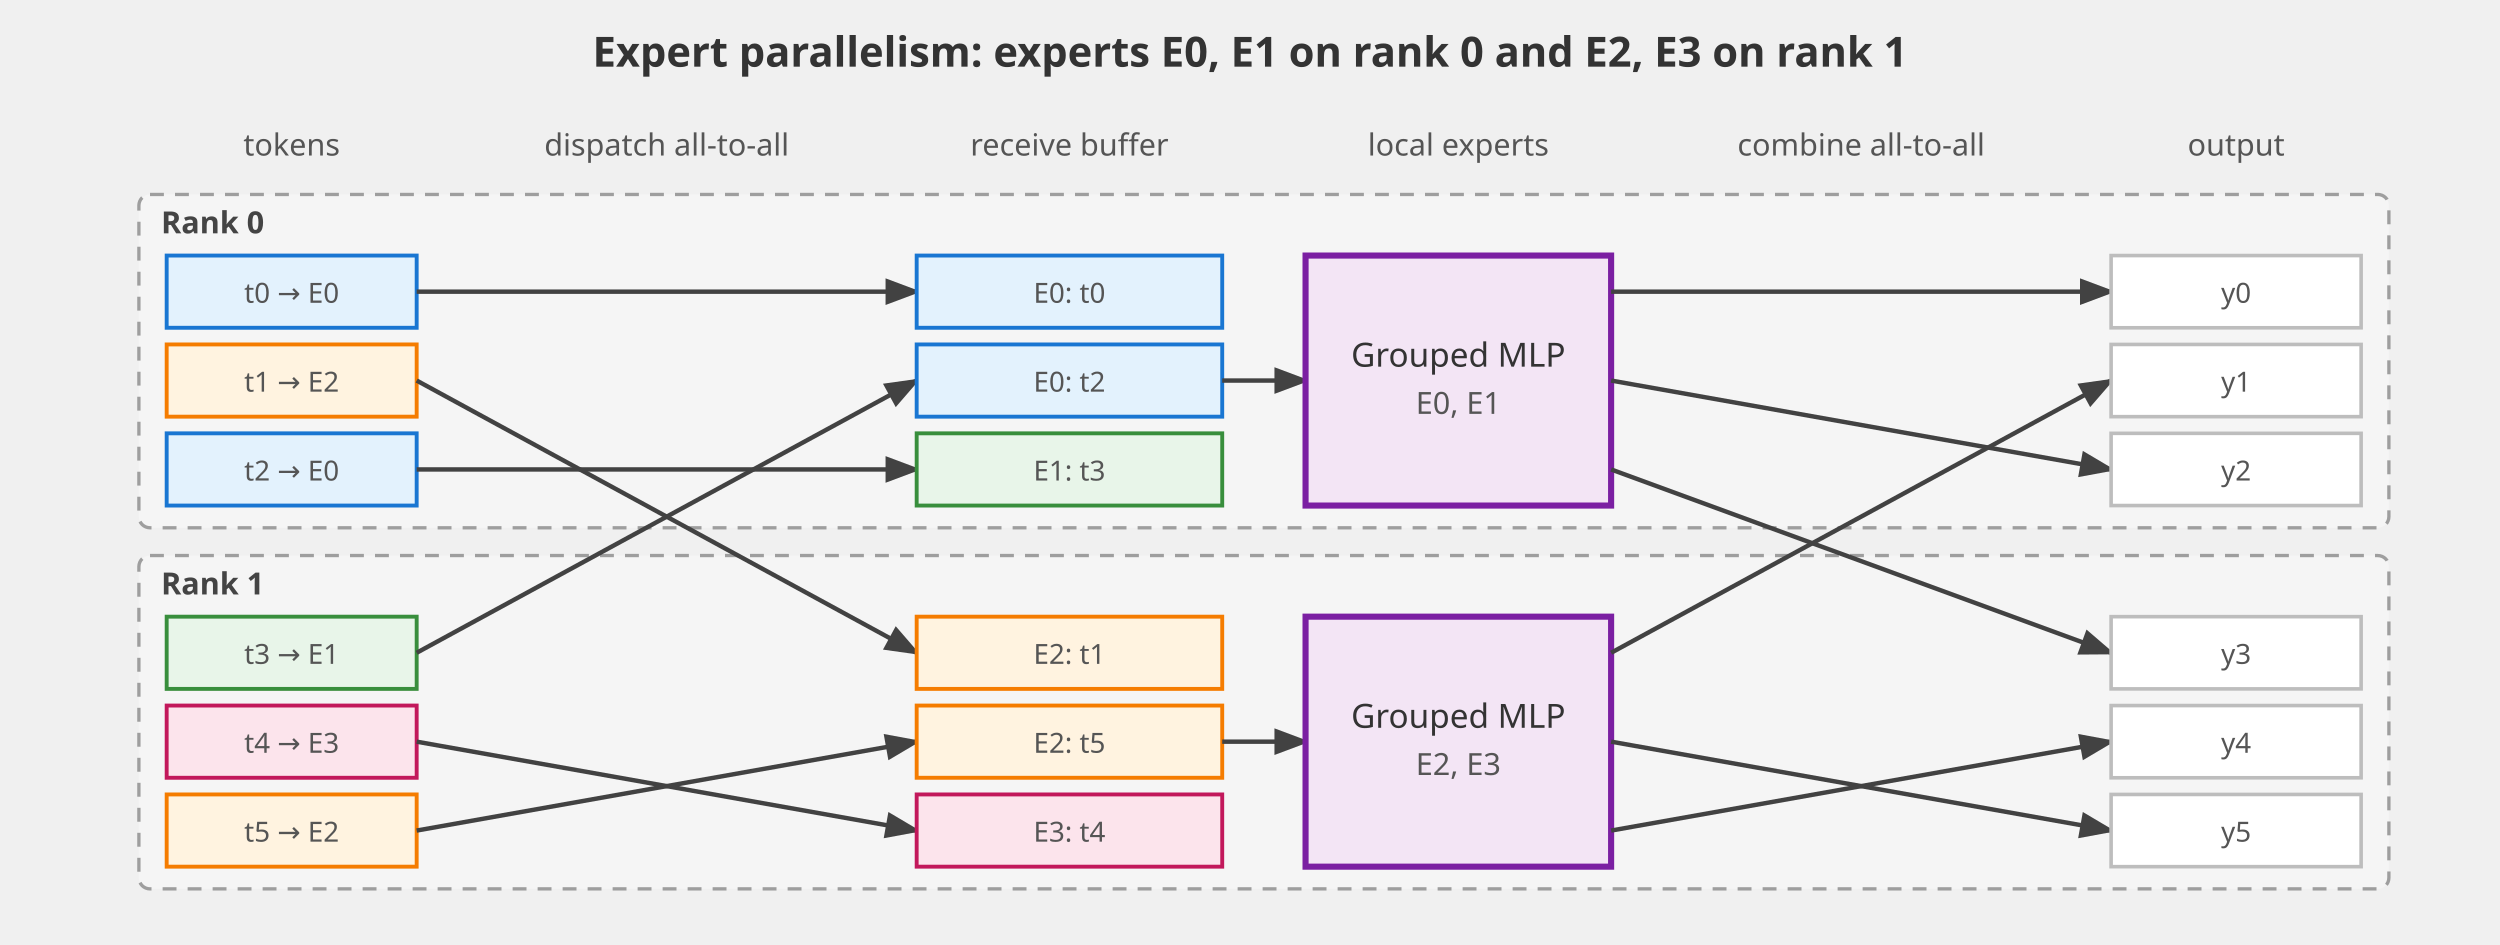
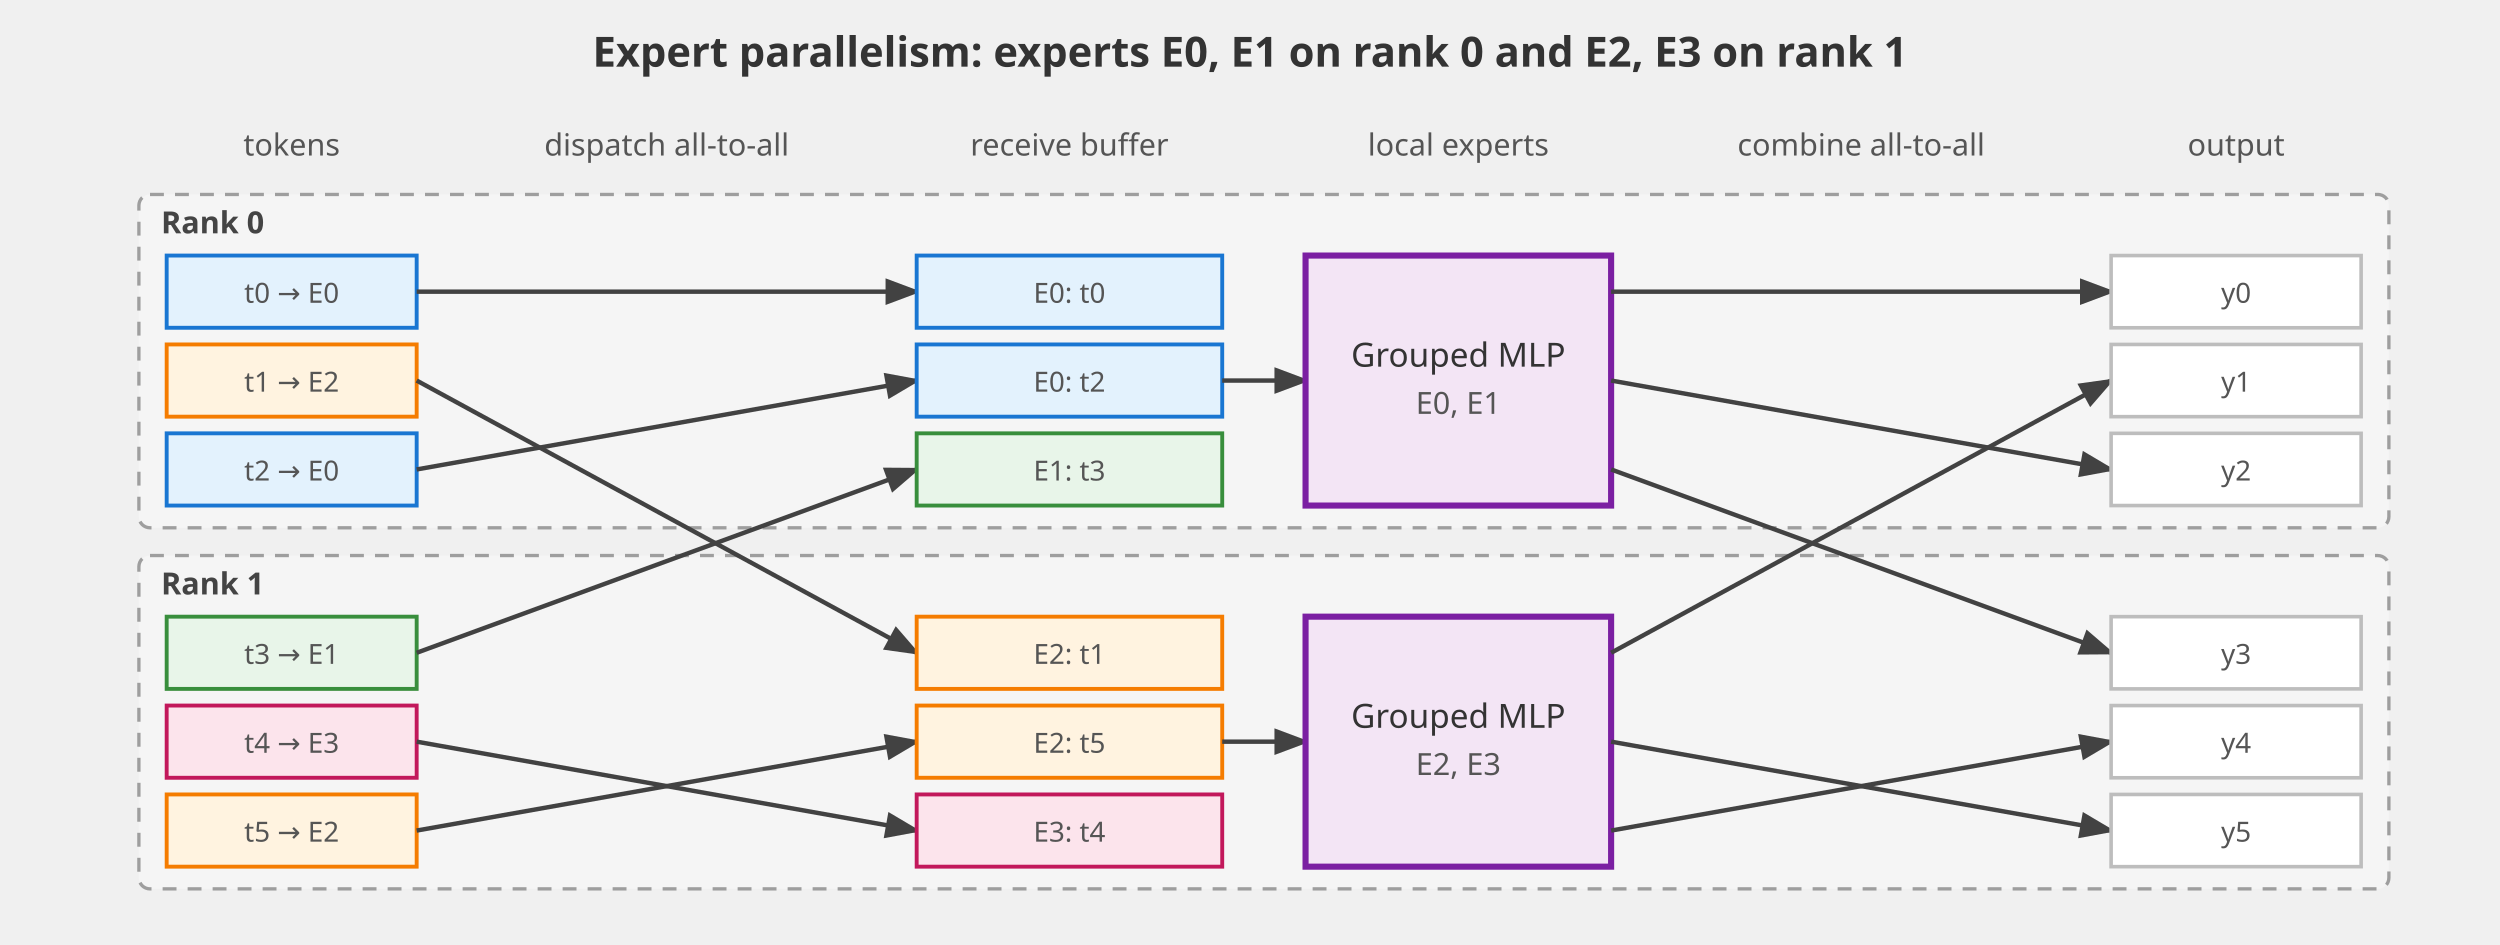
<svg xmlns="http://www.w3.org/2000/svg" viewBox="0 0 900 340" width="100%" style="max-width: 900px;">
  <defs>
    <style>
      .section-title { font: bold 15px sans-serif; fill: #333; text-anchor: middle; }
      .label { font: 12px sans-serif; fill: #333; text-anchor: middle; }
      .small-label { font: 11px sans-serif; fill: #555; text-anchor: middle; }
      .tiny-label { font: 10px sans-serif; fill: #555; text-anchor: middle; }
      .rank-label { font: bold 11px sans-serif; fill: #444; text-anchor: start; }
      .expert-e0 { fill: #e3f2fd; stroke: #1976d2; stroke-width: 1.4; }
      .expert-e1 { fill: #e8f5e9; stroke: #388e3c; stroke-width: 1.4; }
      .expert-e2 { fill: #fff3e0; stroke: #f57c00; stroke-width: 1.4; }
      .expert-e3 { fill: #fce4ec; stroke: #c2185b; stroke-width: 1.4; }
      .stage { fill: #f3e5f5; stroke: #7b1fa2; stroke-width: 2.2; }
      .box { fill: #ffffff; stroke: #bdbdbd; stroke-width: 1.3; }
      .panel { fill: #f5f5f5; stroke: #9e9e9e; stroke-width: 1.2; stroke-dasharray: 5 4; }
      .arrow { stroke: #424242; stroke-width: 1.6; fill: none; marker-end: url(#ah); }
+       .chip { stroke-width: 1.6; }
    </style>
    <marker id="ah" markerWidth="8" markerHeight="6" refX="7" refY="3" orient="auto">
      <polygon points="0 0, 8 3, 0 6" fill="#424242" />
    </marker>
  </defs>
  <text x="450" y="24" class="section-title">Expert parallelism: experts E0, E1 on rank 0 and E2, E3 on rank 1</text>
  <text x="105" y="56" class="small-label">tokens</text>
  <text x="240" y="56" class="small-label">dispatch all-to-all</text>
  <text x="385" y="56" class="small-label">receive buffer</text>
  <text x="525" y="56" class="small-label">local experts</text>
  <text x="670" y="56" class="small-label">combine all-to-all</text>
  <text x="805" y="56" class="small-label">output</text>
  <rect x="50" y="70" width="810" height="120" rx="4" class="panel" />
  <text x="58" y="84" class="rank-label">Rank 0</text>
  <rect x="50" y="200" width="810" height="120" rx="4" class="panel" />
  <text x="58" y="214" class="rank-label">Rank 1</text>
  <rect x="60" y="92" width="90" height="26" class="expert-e0" />
  <text x="105" y="109" class="tiny-label">t0 → E0</text>
  <rect x="60" y="124" width="90" height="26" class="expert-e2" />
  <text x="105" y="141" class="tiny-label">t1 → E2</text>
  <rect x="60" y="156" width="90" height="26" class="expert-e0" />
  <text x="105" y="173" class="tiny-label">t2 → E0</text>
  <rect x="60" y="222" width="90" height="26" class="expert-e1" />
  <text x="105" y="239" class="tiny-label">t3 → E1</text>
  <rect x="60" y="254" width="90" height="26" class="expert-e3" />
  <text x="105" y="271" class="tiny-label">t4 → E3</text>
  <rect x="60" y="286" width="90" height="26" class="expert-e2" />
  <text x="105" y="303" class="tiny-label">t5 → E2</text>
  <path d="M 150 105 L 330 105" class="arrow" />
  <path d="M 150 137 L 330 235" class="arrow" />
-   <path d="M 150 169 L 330 169" class="arrow" />
-   <path d="M 150 235 L 330 137" class="arrow" />
+   <path d="M 150 169 L 330 137" class="arrow" />
+   <path d="M 150 235 L 330 169" class="arrow" />
  <path d="M 150 267 L 330 299" class="arrow" />
  <path d="M 150 299 L 330 267" class="arrow" />
  <rect x="330" y="92" width="110" height="26" class="expert-e0" />
  <text x="385" y="109" class="tiny-label">E0: t0</text>
  <rect x="330" y="124" width="110" height="26" class="expert-e0" />
  <text x="385" y="141" class="tiny-label">E0: t2</text>
  <rect x="330" y="156" width="110" height="26" class="expert-e1" />
  <text x="385" y="173" class="tiny-label">E1: t3</text>
  <rect x="330" y="222" width="110" height="26" class="expert-e2" />
  <text x="385" y="239" class="tiny-label">E2: t1</text>
  <rect x="330" y="254" width="110" height="26" class="expert-e2" />
  <text x="385" y="271" class="tiny-label">E2: t5</text>
  <rect x="330" y="286" width="110" height="26" class="expert-e3" />
  <text x="385" y="303" class="tiny-label">E3: t4</text>
  <path d="M 440 137 L 470 137" class="arrow" />
  <path d="M 440 267 L 470 267" class="arrow" />
-   <rect x="470" y="92" width="110" height="90" class="stage" />
+   <rect x="470" y="92" width="110" height="90" class="stage">
+     <animate attributeName="stroke-width" dur="8s" repeatCount="indefinite" values="2.2;2.2;4;4;2.2;2.2" keyTimes="0;0.33;0.36;0.5;0.53;1" />
+   </rect>
  <text x="525" y="132" class="label">Grouped MLP</text>
  <text x="525" y="149" class="small-label">E0, E1</text>
-   <rect x="470" y="222" width="110" height="90" class="stage" />
+   <rect x="470" y="222" width="110" height="90" class="stage">
+     <animate attributeName="stroke-width" dur="8s" repeatCount="indefinite" values="2.2;2.2;4;4;2.2;2.2" keyTimes="0;0.33;0.36;0.5;0.53;1" />
+   </rect>
  <text x="525" y="262" class="label">Grouped MLP</text>
  <text x="525" y="279" class="small-label">E2, E3</text>
  <path d="M 580 105 L 760 105" class="arrow" />
  <path d="M 580 137 L 760 169" class="arrow" />
  <path d="M 580 169 L 760 235" class="arrow" />
  <path d="M 580 235 L 760 137" class="arrow" />
  <path d="M 580 267 L 760 299" class="arrow" />
  <path d="M 580 299 L 760 267" class="arrow" />
  <rect x="760" y="92" width="90" height="26" class="box" />
  <text x="805" y="109" class="tiny-label">y0</text>
  <rect x="760" y="124" width="90" height="26" class="box" />
  <text x="805" y="141" class="tiny-label">y1</text>
  <rect x="760" y="156" width="90" height="26" class="box" />
  <text x="805" y="173" class="tiny-label">y2</text>
  <rect x="760" y="222" width="90" height="26" class="box" />
  <text x="805" y="239" class="tiny-label">y3</text>
  <rect x="760" y="254" width="90" height="26" class="box" />
  <text x="805" y="271" class="tiny-label">y4</text>
  <rect x="760" y="286" width="90" height="26" class="box" />
  <text x="805" y="303" class="tiny-label">y5</text>
+   <g opacity="0">
+     <rect x="-13" y="-7" width="26" height="14" rx="3" class="expert-e0 chip" />
+     <animateMotion dur="8.0s" repeatCount="indefinite" path="M 150 105 L 330 105" keyTimes="0;0.062;0.312;1" keyPoints="0;0;1;1" calcMode="linear" />
+     <animate attributeName="opacity" dur="8.0s" repeatCount="indefinite" values="0;0;1;1;0;0" keyTimes="0;0.061;0.062;0.325;0.326;1" />
+   </g>
+   <g opacity="0">
+     <rect x="-13" y="-7" width="26" height="14" rx="3" class="expert-e2 chip" />
+     <animateMotion dur="8.0s" repeatCount="indefinite" path="M 150 137 L 330 235" keyTimes="0;0.062;0.312;1" keyPoints="0;0;1;1" calcMode="linear" />
+     <animate attributeName="opacity" dur="8.0s" repeatCount="indefinite" values="0;0;1;1;0;0" keyTimes="0;0.061;0.062;0.325;0.326;1" />
+   </g>
+   <g opacity="0">
+     <rect x="-13" y="-7" width="26" height="14" rx="3" class="expert-e0 chip" />
+     <animateMotion dur="8.0s" repeatCount="indefinite" path="M 150 169 L 330 137" keyTimes="0;0.062;0.312;1" keyPoints="0;0;1;1" calcMode="linear" />
+     <animate attributeName="opacity" dur="8.0s" repeatCount="indefinite" values="0;0;1;1;0;0" keyTimes="0;0.061;0.062;0.325;0.326;1" />
+   </g>
+   <g opacity="0">
+     <rect x="-13" y="-7" width="26" height="14" rx="3" class="expert-e1 chip" />
+     <animateMotion dur="8.0s" repeatCount="indefinite" path="M 150 235 L 330 169" keyTimes="0;0.062;0.312;1" keyPoints="0;0;1;1" calcMode="linear" />
+     <animate attributeName="opacity" dur="8.0s" repeatCount="indefinite" values="0;0;1;1;0;0" keyTimes="0;0.061;0.062;0.325;0.326;1" />
+   </g>
+   <g opacity="0">
+     <rect x="-13" y="-7" width="26" height="14" rx="3" class="expert-e3 chip" />
+     <animateMotion dur="8.0s" repeatCount="indefinite" path="M 150 267 L 330 299" keyTimes="0;0.062;0.312;1" keyPoints="0;0;1;1" calcMode="linear" />
+     <animate attributeName="opacity" dur="8.0s" repeatCount="indefinite" values="0;0;1;1;0;0" keyTimes="0;0.061;0.062;0.325;0.326;1" />
+   </g>
+   <g opacity="0">
+     <rect x="-13" y="-7" width="26" height="14" rx="3" class="expert-e2 chip" />
+     <animateMotion dur="8.0s" repeatCount="indefinite" path="M 150 299 L 330 267" keyTimes="0;0.062;0.312;1" keyPoints="0;0;1;1" calcMode="linear" />
+     <animate attributeName="opacity" dur="8.0s" repeatCount="indefinite" values="0;0;1;1;0;0" keyTimes="0;0.061;0.062;0.325;0.326;1" />
+   </g>
+   <g opacity="0">
+     <rect x="-13" y="-7" width="26" height="14" rx="3" class="expert-e0 chip" />
+     <animateMotion dur="8.0s" repeatCount="indefinite" path="M 580 105 L 760 105" keyTimes="0;0.562;0.812;1" keyPoints="0;0;1;1" calcMode="linear" />
+     <animate attributeName="opacity" dur="8.0s" repeatCount="indefinite" values="0;0;1;1;0;0" keyTimes="0;0.561;0.562;0.825;0.826;1" />
+   </g>
+   <g opacity="0">
+     <rect x="-13" y="-7" width="26" height="14" rx="3" class="expert-e0 chip" />
+     <animateMotion dur="8.0s" repeatCount="indefinite" path="M 580 137 L 760 169" keyTimes="0;0.562;0.812;1" keyPoints="0;0;1;1" calcMode="linear" />
+     <animate attributeName="opacity" dur="8.0s" repeatCount="indefinite" values="0;0;1;1;0;0" keyTimes="0;0.561;0.562;0.825;0.826;1" />
+   </g>
+   <g opacity="0">
+     <rect x="-13" y="-7" width="26" height="14" rx="3" class="expert-e1 chip" />
+     <animateMotion dur="8.0s" repeatCount="indefinite" path="M 580 169 L 760 235" keyTimes="0;0.562;0.812;1" keyPoints="0;0;1;1" calcMode="linear" />
+     <animate attributeName="opacity" dur="8.0s" repeatCount="indefinite" values="0;0;1;1;0;0" keyTimes="0;0.561;0.562;0.825;0.826;1" />
+   </g>
+   <g opacity="0">
+     <rect x="-13" y="-7" width="26" height="14" rx="3" class="expert-e2 chip" />
+     <animateMotion dur="8.0s" repeatCount="indefinite" path="M 580 235 L 760 137" keyTimes="0;0.562;0.812;1" keyPoints="0;0;1;1" calcMode="linear" />
+     <animate attributeName="opacity" dur="8.0s" repeatCount="indefinite" values="0;0;1;1;0;0" keyTimes="0;0.561;0.562;0.825;0.826;1" />
+   </g>
+   <g opacity="0">
+     <rect x="-13" y="-7" width="26" height="14" rx="3" class="expert-e2 chip" />
+     <animateMotion dur="8.0s" repeatCount="indefinite" path="M 580 267 L 760 299" keyTimes="0;0.562;0.812;1" keyPoints="0;0;1;1" calcMode="linear" />
+     <animate attributeName="opacity" dur="8.0s" repeatCount="indefinite" values="0;0;1;1;0;0" keyTimes="0;0.561;0.562;0.825;0.826;1" />
+   </g>
+   <g opacity="0">
+     <rect x="-13" y="-7" width="26" height="14" rx="3" class="expert-e3 chip" />
+     <animateMotion dur="8.0s" repeatCount="indefinite" path="M 580 299 L 760 267" keyTimes="0;0.562;0.812;1" keyPoints="0;0;1;1" calcMode="linear" />
+     <animate attributeName="opacity" dur="8.0s" repeatCount="indefinite" values="0;0;1;1;0;0" keyTimes="0;0.561;0.562;0.825;0.826;1" />
+   </g>
</svg>
